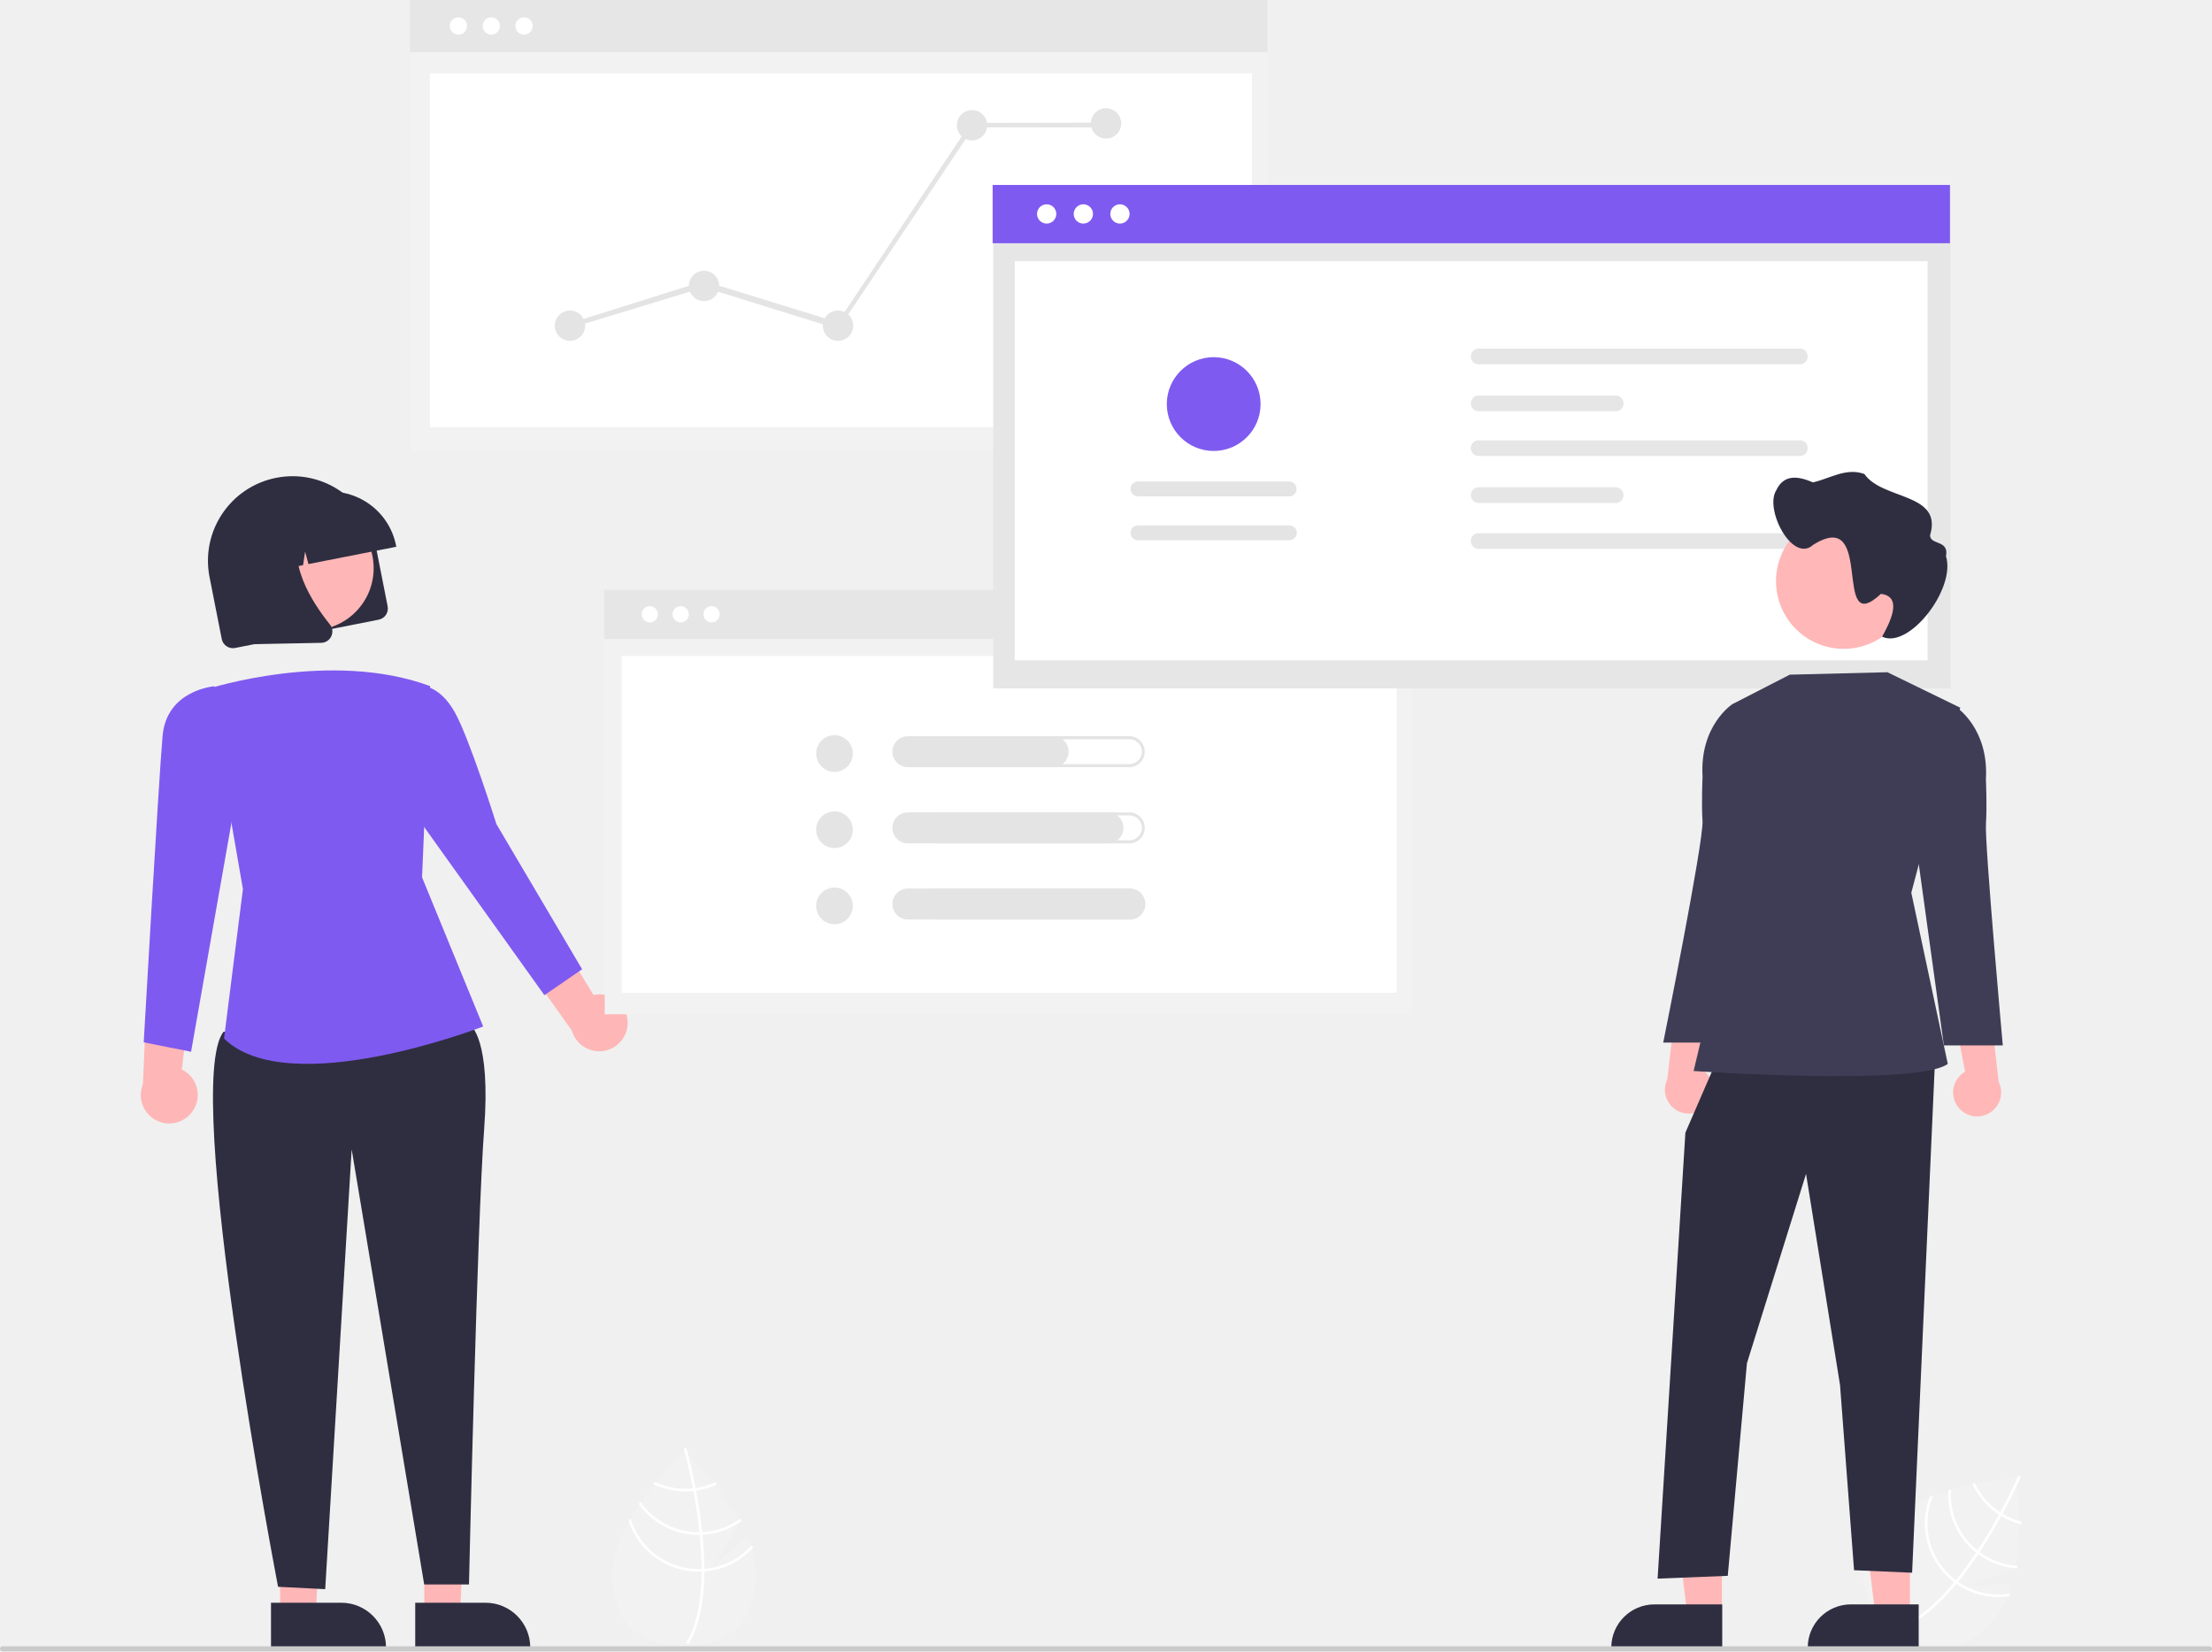
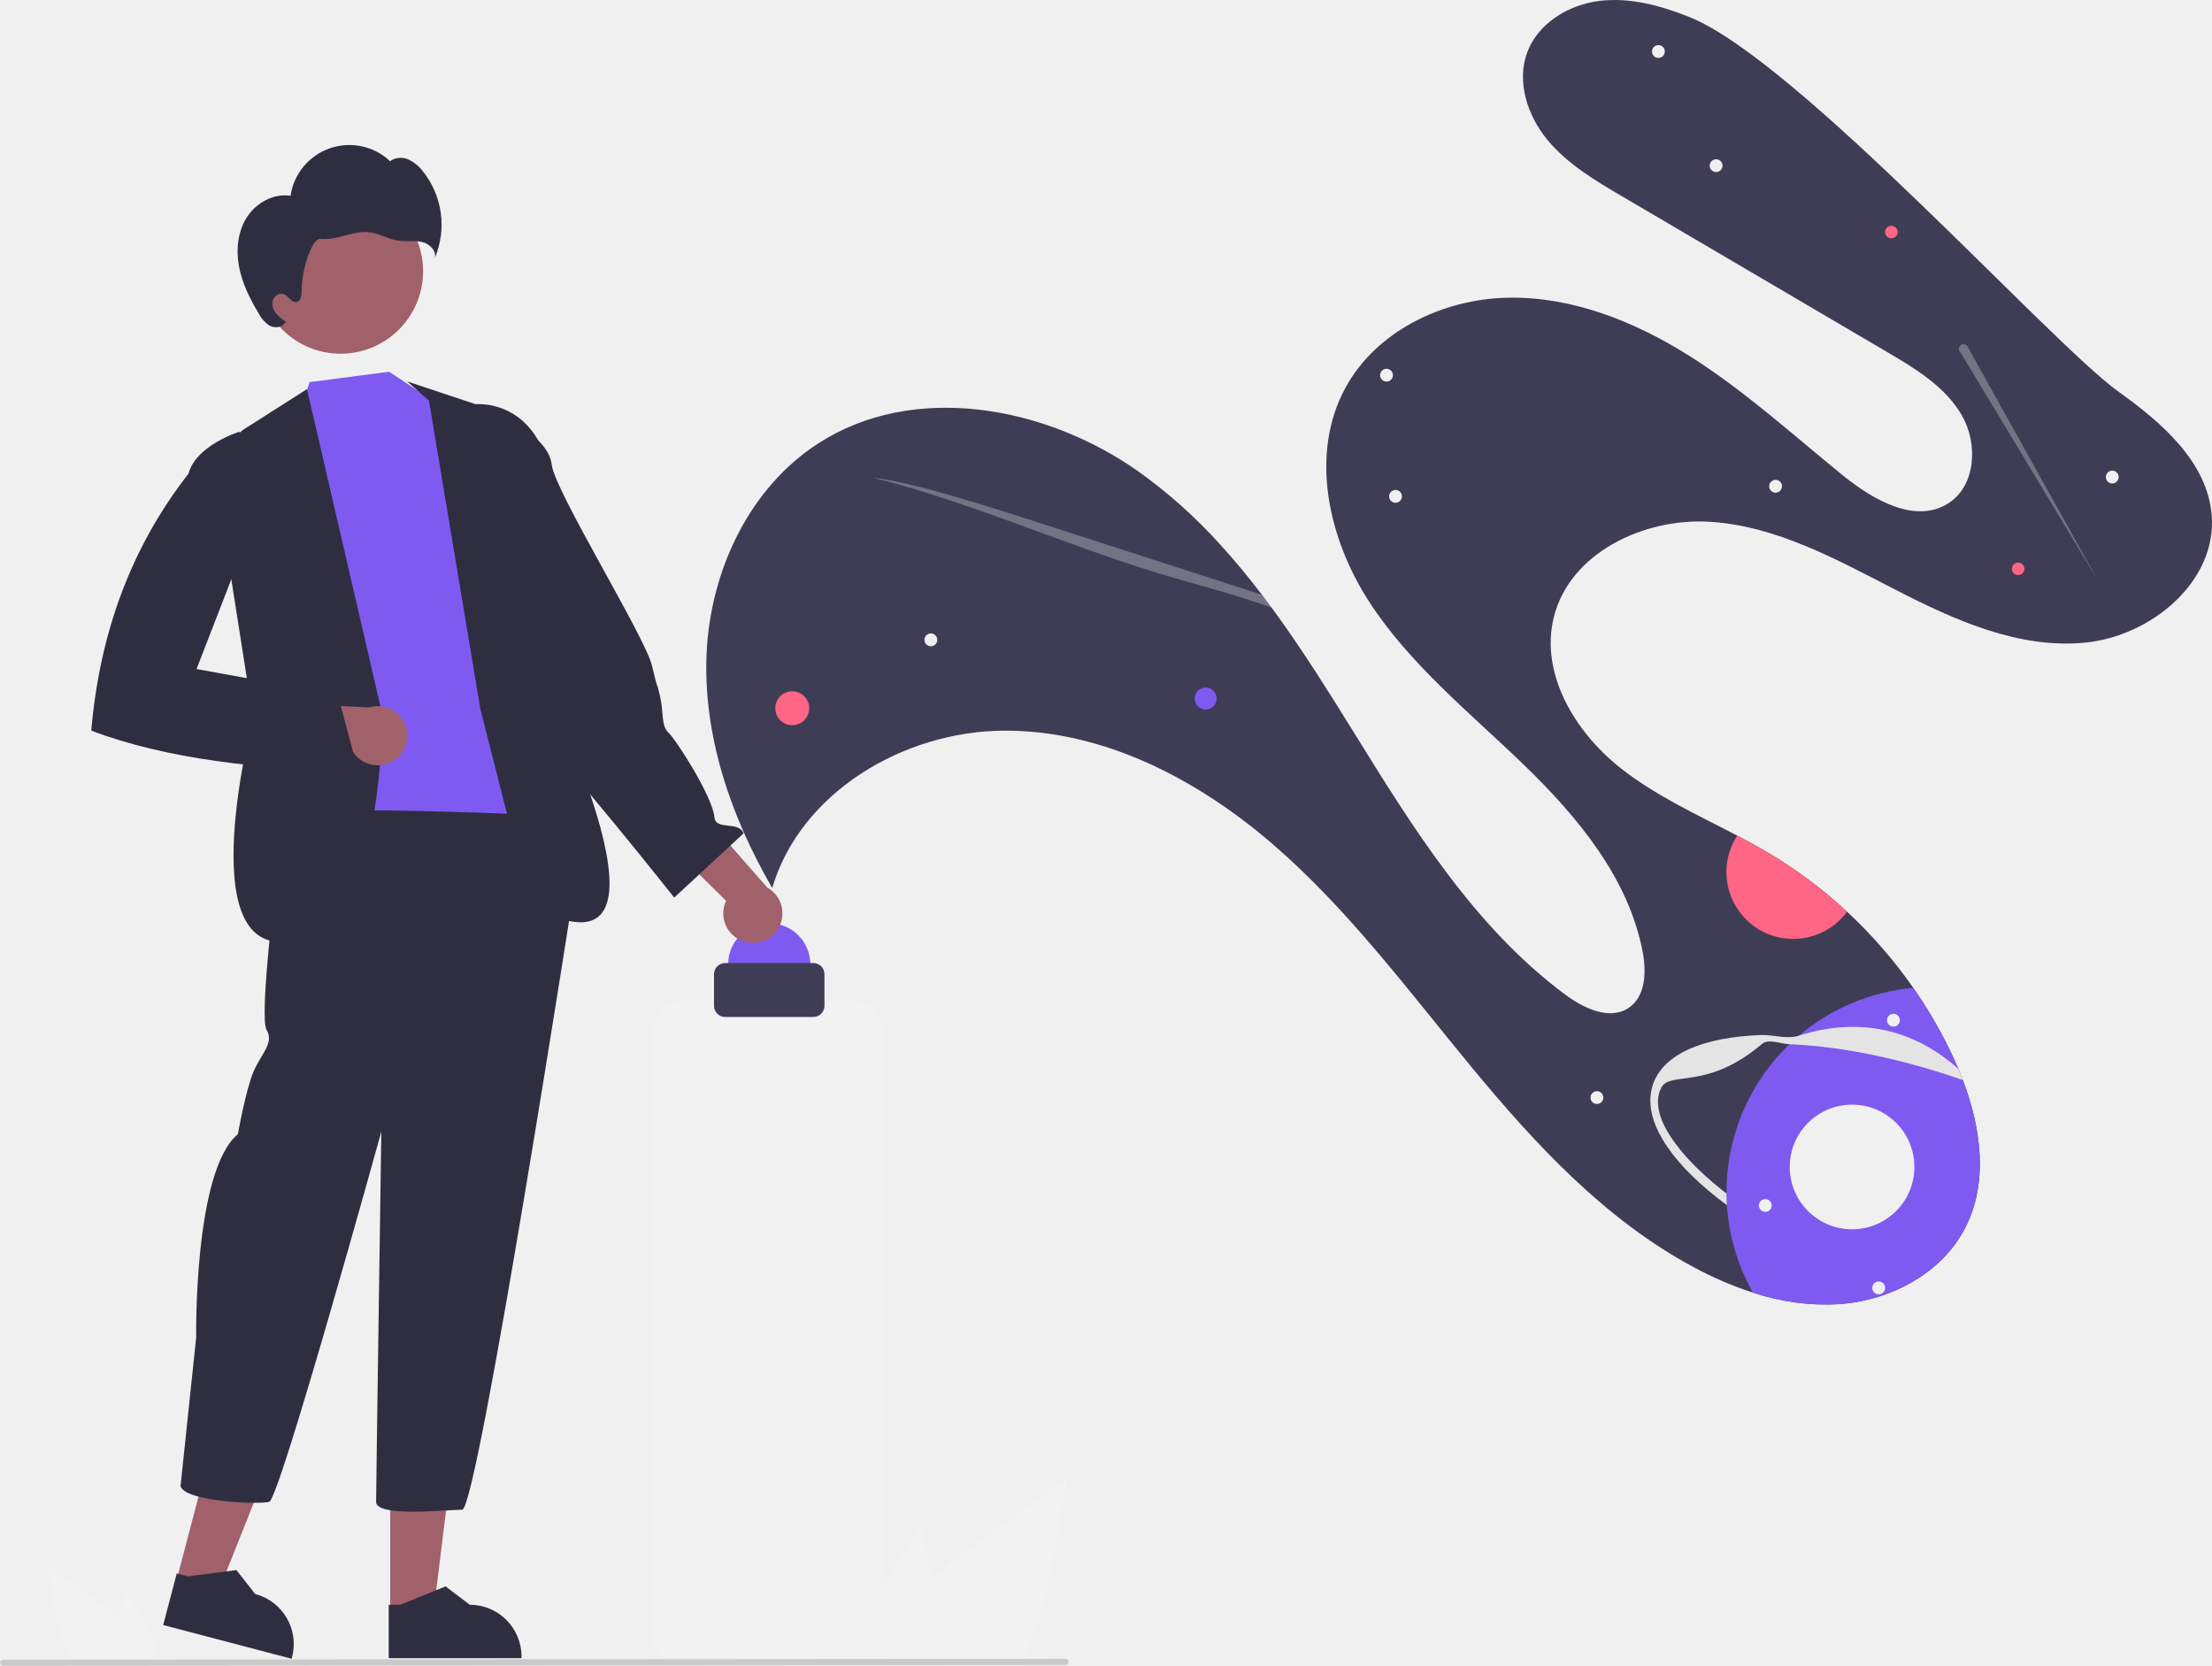
- <svg xmlns="http://www.w3.org/2000/svg" data-name="Layer 1" width="864" height="645" viewBox="0 0 864 645">
-   <path d="M459.675,727.481l-13.169,12.124,10.466-17.561C448.726,707.091,435.24,694.168,435.24,694.168s-27.978,26.805-27.978,47.876S419.788,770.472,435.24,770.472c15.452,0,27.978-7.357,27.978-28.428A36.962,36.962,0,0,0,459.675,727.481Z" transform="translate(-168 -127.5)" fill="#f2f2f2" />
-   <path d="M443.119,740.262v1.039c-.062,12.073-2.098,21.492-6.093,28.125-.057.098-.118.19-.175.288l-.447-.272-.427-.267c4.432-7.162,6-17.286,6.057-27.816.005-.339.01-.684.005-1.028-.015-4.458-.288-8.967-.725-13.348-.031-.339-.067-.684-.103-1.028-.607-5.779-1.481-11.301-2.375-16.098-.062-.339-.129-.679-.195-1.013-1.548-8.113-3.126-13.99-3.486-15.291-.041-.159-.067-.247-.072-.267l.488-.139.005-.005.494-.139c.005.021.093.314.236.859.55,2.036,1.98,7.563,3.383,14.854.062.329.129.668.19,1.008.73,3.892,1.445,8.242,2.01,12.808q.216,1.72.386,3.393c.041.344.077.689.108,1.028Q443.093,734.053,443.119,740.262Z" transform="translate(-168 -127.5)" fill="#fff" />
-   <path d="M439.689,708.713c-.344.046-.694.093-1.049.129a28.365,28.365,0,0,1-2.9.149,27.592,27.592,0,0,1-11.929-2.694c-.216.272-.432.545-.653.823a28.614,28.614,0,0,0,12.582,2.9,29.347,29.347,0,0,0,3.095-.165c.35-.036.699-.082,1.044-.134a28.373,28.373,0,0,0,8.201-2.483q-.332-.424-.648-.833A27.497,27.497,0,0,1,439.689,708.713Z" transform="translate(-168 -127.5)" fill="#fff" />
-   <path d="M442.275,725.922q-.532.031-1.064.031c-.108.005-.221.005-.329.005a27.738,27.738,0,0,1-22.767-11.893c-.206.303-.411.607-.612.915a28.768,28.768,0,0,0,23.379,12.006c.144,0,.288,0,.432-.005.36-.005.715-.015,1.069-.031a28.616,28.616,0,0,0,15.245-5.347c-.165-.303-.329-.607-.499-.91A27.548,27.548,0,0,1,442.275,725.922Z" transform="translate(-168 -127.5)" fill="#fff" />
-   <path d="M443.119,740.262c-.36.031-.72.051-1.08.067-.386.015-.771.026-1.157.026a27.813,27.813,0,0,1-26.664-20.011c-.231.416-.463.828-.684,1.244a28.832,28.832,0,0,0,27.348,19.795c.386,0,.771-.005,1.152-.026.365-.01.725-.031,1.085-.057a28.747,28.747,0,0,0,18.973-9.26c-.108-.38-.231-.756-.355-1.136A27.723,27.723,0,0,1,443.119,740.262Z" transform="translate(-168 -127.5)" fill="#fff" />
-   <path d="M953.718,745.933l-17.871,1.031,19.226-6.949c3.1-16.792.86-35.335.86-35.335s-38.63,3-51.985,19.298-8.33,29.928,3.622,39.721c11.952,9.794,26.303,12.043,39.658-4.255A36.962,36.962,0,0,0,953.718,745.933Z" transform="translate(-168 -127.5)" fill="#f2f2f2" />
-   <path d="M932.811,745.324l-.658.803c-7.7,9.299-15.245,15.294-22.539,17.892-.106.04-.212.072-.318.112l-.173-.494-.161-.477c7.968-2.731,15.597-9.567,22.315-17.676.219-.259.441-.522.656-.792,2.814-3.458,5.461-7.118,7.899-10.784.191-.282.382-.571.572-.861,3.194-4.855,6.018-9.68,8.366-13.957.167-.302.331-.606.491-.907,3.945-7.256,6.449-12.803,6.996-14.037.069-.149.105-.233.114-.252l.466.202.007-.001.47.205c-.009.019-.127.301-.361.814-.865,1.924-3.263,7.105-6.798,13.634-.161.294-.324.598-.492.9-1.902,3.473-4.106,7.291-6.563,11.181q-.923,1.467-1.853,2.869c-.187.292-.377.582-.568.864Q936.727,740.506,932.811,745.324Z" transform="translate(-168 -127.5)" fill="#fff" />
-   <path d="M950.155,718.748c-.296-.183-.596-.368-.893-.565a28.366,28.366,0,0,1-2.338-1.723,27.592,27.592,0,0,1-7.519-9.645c-.34.074-.679.148-1.026.222a28.613,28.613,0,0,0,7.894,10.217,29.344,29.344,0,0,0,2.498,1.835c.293.194.593.38.892.558a28.372,28.372,0,0,0,7.917,3.277q.012-.538.027-1.055A27.497,27.497,0,0,1,950.155,718.748Z" transform="translate(-168 -127.5)" fill="#fff" />
-   <path d="M941.248,733.698q-.431-.313-.843-.651c-.087-.064-.174-.136-.258-.205a27.738,27.738,0,0,1-10.072-23.629c-.351.104-.703.209-1.053.32A28.768,28.768,0,0,0,939.496,733.638c.111.091.223.182.337.27.282.224.563.441.847.654a28.616,28.616,0,0,0,15.181,5.527c.065-.339.13-.678.191-1.02A27.548,27.548,0,0,1,941.248,733.698Z" transform="translate(-168 -127.5)" fill="#fff" />
-   <path d="M932.811,745.324c-.298-.204-.589-.416-.878-.633-.308-.233-.613-.469-.911-.713a27.813,27.813,0,0,1-7.941-32.379c-.443.175-.883.347-1.318.529a28.832,28.832,0,0,0,8.607,32.645c.298.244.6.485.907.71.289.223.58.436.875.644a28.747,28.747,0,0,0,20.544,4.863c.158-.363.3-.731.446-1.104A27.724,27.724,0,0,1,932.811,745.324Z" transform="translate(-168 -127.5)" fill="#fff" />
-   <polygon points="165.74 630.543 179.675 630.542 182.261 576.504 165.737 576.794 165.74 630.543" fill="#ffb6b6" />
-   <path d="M330.185,753.493l27.443-.001h.001a17.49,17.49,0,0,1,17.489,17.488v.568l-44.932.002Z" transform="translate(-168 -127.5)" fill="#2f2e41" />
-   <polygon points="109.407 630.543 123.342 630.542 126.104 576.504 109.404 576.794 109.407 630.543" fill="#ffb6b6" />
-   <path d="M273.852,753.493l27.443-.001h.001a17.49,17.49,0,0,1,17.489,17.488v.568l-44.932.002Z" transform="translate(-168 -127.5)" fill="#2f2e41" />
-   <path d="M413.15,526.538a11.048,11.048,0,0,0-13.353-10.425L379.451,482.538l-8.745,18.432,20.662,29.058a11.107,11.107,0,0,0,21.782-3.49Z" transform="translate(-168 -127.5)" fill="#ffb6b6" />
-   <path d="M243.132,561.658a11.048,11.048,0,0,0-4.113-16.433l4.617-38.987-18.234,9.15-1.589,35.62a11.107,11.107,0,0,0,19.319,10.65Z" transform="translate(-168 -127.5)" fill="#ffb6b6" />
-   <path d="M341.911,522.164l9.868,5.846s8.018,5.104,5.322,40.606-5.919,177.737-5.919,177.737H333.69l-28.329-169.908-10.337,171.749-18.412-.921s-37.618-195.536-21.341-216.758Z" transform="translate(-168 -127.5)" fill="#2f2e41" />
-   <path d="M249.316,396.528s47.988-15.427,86.707-1.044l-3.17,74.684,23.883,58.256s-75.927,29.452-101.229,4.701l7.379-58.354Z" transform="translate(-168 -127.5)" fill="#7f5af0" />
-   <path d="M323.121,404.255l10.056-8.771s6.708-.079,12.481,10.241,16.231,43.632,16.231,43.632l33.482,56.715L380.642,516.198l-53.103-74.266Z" transform="translate(-168 -127.5)" fill="#7f5af0" />
-   <path d="M251.096,400.21l.686-4.679s-18.698,1.383-20.28,19.4-7.365,119.68-7.365,119.68l18.495,3.682L261.031,433.951Z" transform="translate(-168 -127.5)" fill="#7f5af0" />
-   <path d="M315.918,369.536l-56.097,11.046a4.441,4.441,0,0,1-5.209-3.495L249.85,352.907a33.023,33.023,0,0,1,64.802-12.76l4.761,24.18A4.441,4.441,0,0,1,315.918,369.536Z" transform="translate(-168 -127.5)" fill="#2f2e41" />
-   <circle cx="121.739" cy="221.93" r="24.211" fill="#ffb6b6" />
-   <path d="M322.793,341.055l-34.302,6.755-1.322-4.855-.789,5.271-5.282,1.04-2.619-9.623-1.564,10.447-10.22,2.012-.095-.484a26.152,26.152,0,0,1,20.583-30.678l4.836-.952a26.152,26.152,0,0,1,30.678,20.584Z" transform="translate(-168 -127.5)" fill="#2f2e41" />
-   <path d="M294.241,378.493a4.53,4.53,0,0,1-.784.084l-25.99.514-8.174-41.512,27.649-5.445-.527.933c-7.337,12.983,3.385,29.581,10.429,38.32a4.37,4.37,0,0,1,.556,4.62A4.418,4.418,0,0,1,294.241,378.493Z" transform="translate(-168 -127.5)" fill="#2f2e41" />
-   <rect id="b0371f3f-df42-4d60-b6c1-6000de199dd5" data-name="Rectangle 246" x="160.347" y="0.272" width="334.981" height="175.89" fill="#f2f2f2" />
-   <rect id="a5ec3362-5fc6-49dd-bbc1-e584c03fc30b" data-name="Rectangle 264" x="160.143" width="334.981" height="20.39" fill="#e6e6e6" />
-   <rect id="edb19af0-e7ad-43aa-9651-c68038fb40c2" data-name="Rectangle 247" x="167.923" y="28.658" width="321.136" height="138.232" fill="#fff" />
-   <circle id="fcfbd1c3-546b-4aa9-92d2-19035f23e7a3" data-name="Ellipse 194" cx="191.886" cy="10.143" r="3.373" fill="#fff" />
-   <circle id="fcf1e260-d16a-4b37-91b5-eb72ad8ee2c7" data-name="Ellipse 195" cx="204.689" cy="10.143" r="3.373" fill="#fff" />
-   <circle id="ae552ed4-f0ed-4b8a-a24a-450e5f71adc4" data-name="Ellipse 246" cx="179.049" cy="10.143" r="3.373" fill="#fff" />
-   <circle cx="222.633" cy="127.209" r="5.926" fill="#e4e4e4" />
-   <circle cx="274.981" cy="111.689" r="5.926" fill="#e4e4e4" />
-   <circle cx="327.33" cy="127.209" r="5.926" fill="#e4e4e4" />
-   <circle cx="379.678" cy="48.923" r="5.926" fill="#e4e4e4" />
-   <circle cx="432.026" cy="48.193" r="5.926" fill="#e4e4e4" />
-   <polygon points="327.454 128.537 274.981 112.234 223.226 128 222.041 126.419 274.981 109.766 327.205 125.882 379.1 48.091 379.309 48.006 431.657 47.914 432.395 49.747 380.255 49.755 327.454 128.537" fill="#e4e4e4" />
-   <rect id="a979eff9-2035-45aa-8fad-490bbaa22894" data-name="Rectangle 246" x="236.194" y="230.63" width="315.238" height="165.523" fill="#f2f2f2" />
-   <rect id="b5344e31-85e8-4079-8f4b-e609523654c2" data-name="Rectangle 264" x="236.002" y="230.374" width="315.238" height="19.189" fill="#e6e6e6" />
-   <rect id="a6983896-3ceb-4bf9-866b-7e40cad74d1b" data-name="Rectangle 247" x="242.841" y="256.235" width="302.691" height="131.489" fill="#fff" />
-   <circle id="f96e66fe-9216-4da2-bba4-b63d176988a9" data-name="Ellipse 194" cx="265.874" cy="239.919" r="3.174" fill="#fff" />
-   <circle id="e3ffbb79-e13a-4bd7-b23c-45510780cb2f" data-name="Ellipse 195" cx="277.923" cy="239.919" r="3.174" fill="#fff" />
-   <circle id="ec6ea03b-7290-43d8-8b25-59bf30f1f0ee" data-name="Ellipse 246" cx="253.794" cy="239.919" r="3.174" fill="#fff" />
-   <rect id="e9e5cf6b-8f55-43bf-8281-302b4fb1e9d5" data-name="Rectangle 246" x="387.948" y="72.539" width="373.927" height="196.339" fill="#e6e6e6" />
-   <rect id="e4e8a65e-8422-4898-a810-30d755c7dafc" data-name="Rectangle 264" x="387.72" y="72.236" width="373.927" height="22.761" fill="#7f5af0" />
-   <rect id="b6acd298-89f8-46a0-ab3e-c2f0533bc288" data-name="Rectangle 247" x="396.342" y="101.988" width="356.537" height="155.932" fill="#fff" />
-   <circle id="a2e6f9e4-3ad4-420f-8fe3-197d901d1e70" data-name="Ellipse 194" cx="423.153" cy="83.558" r="3.765" fill="#fff" />
-   <circle id="b303a717-eadc-4672-a419-54a1feb6afd8" data-name="Ellipse 195" cx="437.445" cy="83.558" r="3.765" fill="#fff" />
-   <circle id="b1ff2c46-8045-41fc-afe2-76f8fb520d89" data-name="Ellipse 246" cx="408.824" cy="83.558" r="3.765" fill="#fff" />
-   <path d="M745.157,263.656a3.084,3.084,0,0,0,0,6.114H871.41a3.084,3.084,0,0,0,0-6.114Z" transform="translate(-168 -127.5)" fill="#e6e6e6" />
-   <path d="M745.157,335.752a3.084,3.084,0,0,0,0,6.114H871.41a3.084,3.084,0,0,0,0-6.114Z" transform="translate(-168 -127.5)" fill="#e6e6e6" />
-   <path d="M745.157,281.997a3.084,3.084,0,0,0,0,6.114h54.327a3.084,3.084,0,0,0,0-6.114Z" transform="translate(-168 -127.5)" fill="#e6e6e6" />
-   <path d="M745.157,299.479a3.084,3.084,0,0,0,0,6.114H871.41a3.084,3.084,0,0,0,0-6.114Z" transform="translate(-168 -127.5)" fill="#e6e6e6" />
-   <path d="M745.157,317.82a3.084,3.084,0,0,0,0,6.114h54.327a3.084,3.084,0,0,0,0-6.114Z" transform="translate(-168 -127.5)" fill="#e6e6e6" />
-   <path d="M671.576,338.516a2.91,2.91,0,1,0,.003-5.819H612.553a2.91,2.91,0,1,0-.003,5.819H671.576Z" transform="translate(-168 -127.5)" fill="#e4e4e4" />
-   <path d="M671.576,321.374a2.91,2.91,0,0,0,0-5.819H612.553a2.91,2.91,0,1,0-.003,5.819H671.576Z" transform="translate(-168 -127.5)" fill="#e4e4e4" />
-   <path d="M642.064,267.005a18.314,18.314,0,1,1-18.314,18.314v0A18.335,18.335,0,0,1,642.064,267.005Z" transform="translate(-168 -127.5)" fill="#7f5af0" />
-   <circle cx="325.952" cy="294.307" r="7.166" fill="#e4e4e4" />
-   <path d="M609.085,416.231a4.86,4.86,0,1,1,0,9.719H533.721a4.86,4.86,0,1,1,0-9.719h75.364m0-1.19H533.721a6.05,6.05,0,1,0,0,12.1h75.364a6.05,6.05,0,1,0,0-12.1Z" transform="translate(-168 -127.5)" fill="#e4e4e4" />
-   <path d="M579.348,427.14h-56.733a6.05,6.05,0,1,1,0-12.1h56.733a6.05,6.05,0,0,1,0,12.1Z" transform="translate(-168 -127.5)" fill="#e4e4e4" />
-   <circle cx="325.952" cy="324.062" r="7.166" fill="#e4e4e4" />
-   <path d="M609.085,445.986a4.86,4.86,0,1,1,0,9.719H533.721a4.86,4.86,0,1,1,0-9.719h75.364m0-1.19H533.721a6.05,6.05,0,1,0,0,12.1h75.364a6.05,6.05,0,1,0,0-12.1Z" transform="translate(-168 -127.5)" fill="#e4e4e4" />
-   <path d="M600.771,456.895H522.615a6.05,6.05,0,0,1,0-12.1h78.157a6.05,6.05,0,0,1,0,12.1Z" transform="translate(-168 -127.5)" fill="#e4e4e4" />
-   <circle cx="325.952" cy="353.817" r="7.166" fill="#e4e4e4" />
-   <path d="M609.085,475.741a4.86,4.86,0,1,1,0,9.719H533.721a4.86,4.86,0,1,1,0-9.719h75.364m0-1.19H533.721a6.05,6.05,0,1,0,0,12.1h75.364a6.05,6.05,0,1,0,0-12.1Z" transform="translate(-168 -127.5)" fill="#e4e4e4" />
-   <path d="M609.353,486.651h-86.739a6.05,6.05,0,1,1,0-12.1h86.739a6.05,6.05,0,0,1,0,12.1Z" transform="translate(-168 -127.5)" fill="#e4e4e4" />
-   <path d="M834.869,559.069a9.311,9.311,0,0,0-2.486-14.059l6.188-32.505-15.871,6.614-3.443,29.853A9.362,9.362,0,0,0,834.869,559.069Z" transform="translate(-168 -127.5)" fill="#ffb7b7" />
-   <polygon points="746.005 631.024 732.566 631.023 726.173 579.187 746.008 579.188 746.005 631.024" fill="#ffb7b7" />
-   <path d="M917.433,771.551l-43.333-.002v-.548a16.867,16.867,0,0,1,16.866-16.866h.001l26.466.001Z" transform="translate(-168 -127.5)" fill="#2f2e41" />
-   <polygon points="672.561 631.024 659.122 631.023 652.729 579.187 672.564 579.188 672.561 631.024" fill="#ffb7b7" />
-   <path d="M840.7,771.551l-43.333-.002v-.548a16.867,16.867,0,0,1,16.866-16.866h.001l26.466.001Z" transform="translate(-168 -127.5)" fill="#2f2e41" />
-   <polygon points="671.46 412.093 658.306 442.398 647.455 616.58 674.86 615.484 682.344 532.451 705.433 458.495 718.707 540.944 724.188 613.291 746.863 614.273 755.9 412.093 671.46 412.093" fill="#2f2e41" />
-   <path d="M905.214,390.057l-38.125.954-22.383,11.491-1.228,84.776-13.96,58.531s87.224,6.003,99.282-2.766l-14.25-66.867,19.113-72.264Z" transform="translate(-168 -127.5)" fill="#3f3d56" />
-   <path d="M848.778,403.826l-4.072-1.325S831.787,410.792,833.016,430.836c0,0-.484,10.372-.022,17.275.53,7.918-15.347,86.598-15.347,86.598h23.02l9.866-71.252Z" transform="translate(-168 -127.5)" fill="#3f3d56" />
-   <path d="M933.064,560.165a9.311,9.311,0,0,1,2.486-14.059l-6.188-32.505,15.871,6.614,3.443,29.853A9.362,9.362,0,0,1,933.064,560.165Z" transform="translate(-168 -127.5)" fill="#ffb7b7" />
-   <path d="M927.925,404.923l4.072-1.325s12.918,8.291,11.689,28.335c0,0,.484,10.372.022,17.275-.53,7.918,6.577,86.598,6.577,86.598H927.266l-9.866-71.252Z" transform="translate(-168 -127.5)" fill="#3f3d56" />
-   <path d="M914.572,354.49A26.429,26.429,0,1,1,888.144,328.061h0a26.363,26.363,0,0,1,26.429,26.297Q914.573,354.424,914.572,354.49Z" transform="translate(-168 -127.5)" fill="#ffb7b7" />
-   <path d="M861.803,318.991c3.096-6.657,9.087-5.341,14.327-3.085,6.635-1.472,12.946-5.878,20.096-3.272,7.042,10.243,30.687,7.229,25.657,23.905-.007,3.996,7.519,1.67,6.205,8.214,3.986,12.594-14.389,36.446-24.939,31.423,2.609-4.782,8.569-15.642-.471-16.719-19.445,18.093-2.006-34.453-26.439-19.172C868.149,347.688,857.074,326.396,861.803,318.991Z" transform="translate(-168 -127.5)" fill="#2f2e41" />
-   <path d="M1031,772.5H169a1,1,0,0,1,0-2h862a1,1,0,0,1,0,2Z" transform="translate(-168 -127.5)" fill="#cacaca" />
+ <svg xmlns="http://www.w3.org/2000/svg" data-name="Layer 1" width="861.343" height="648.679" viewBox="0 0 861.343 648.679">
+   <path d="M487.967,298.314c37.101-23.943,88.2-14.64,124.348,10.729a196.935,196.935,0,0,1,32.307,28.827c5.643,6.19,10.993,12.687,16.11,19.409,1.261,1.649,2.515,3.315,3.746,4.997q1.263,1.706,2.505,3.435c10.378,14.425,19.892,29.6,29.206,44.638,23.251,37.538,47.108,76.194,82.534,102.549,7.299,5.428,17.482,10.317,24.96,5.133,6.489-4.502,6.767-13.967,5.29-21.724-5.49-28.74-25.295-52.557-46.336-72.888-21.04-20.331-44.332-38.971-60.23-63.537-15.898-24.567-23.161-57.364-9.236-83.094,12.001-22.173,37.821-34.61,63.024-35.189,25.201-.574,49.685,9.222,71.007,22.674,21.319,13.457,40.066,30.531,59.631,46.43,11.794,9.592,28.261,19.109,41.114,10.988,10.856-6.863,11.703-23.338,5.233-34.431s-18.018-18.064-29.089-24.566q-51.558-30.288-103.117-60.571c-10.545-6.189-21.321-12.575-29.105-22.012-7.786-9.431-12.108-22.686-7.817-34.139,4.234-11.286,16.059-18.453,28.023-19.948,11.956-1.492,24.015,1.823,35.199,6.314,41.912,16.832,140.602,126.951,166.905,145.778,16.903,12.092,34.66,27.4,36.369,48.112,2.13,25.784-23.526,47.182-49.278,49.683-25.748,2.509-50.704-8.687-73.71-20.524s-46.486-24.887-72.309-26.53c-25.823-1.643-54.795,12.161-60.917,37.3-5.323,21.874,8.21,44.446,25.838,58.442,13.798,10.958,29.992,18.256,45.635,26.462,4.344,2.272,8.642,4.621,12.834,7.132a180.251,180.251,0,0,1,29.935,22.505,183.677,183.677,0,0,1,25.774,29.641,179.182,179.182,0,0,1,15.621,27.173q1.006,2.176,1.954,4.412c.599,1.426,1.179,2.869,1.729,4.328,7.18,18.913,9.977,40.108.804,57.763-9.149,17.608-28.965,28.034-48.753,29.48a89.801,89.801,0,0,1-33.791-4.464,137.23,137.23,0,0,1-23.13-9.941C794.526,600.7,767.404,571.542,742.634,541.566c-24.764-29.974-48.083-61.534-77.482-86.977-29.397-25.449-66.237-44.69-105.12-44.398-38.882.287-78.965,23.978-90.008,61.258-16.096-27.736-26.981-59.355-25.544-91.388S461.024,315.705,487.967,298.314Z" transform="translate(-169.3286 -125.6603)" fill="#3f3d56" />
+   <circle cx="469.487" cy="272.017" r="4.272" fill="#7f5af0" />
+   <circle cx="308.499" cy="275.792" r="6.605" fill="#ff6584" />
+   <circle cx="785.865" cy="221.517" r="2.44" fill="#ff6584" />
+   <circle cx="736.489" cy="90.362" r="2.44" fill="#ff6584" />
+   <path d="M843.026,456.742a26.079,26.079,0,0,1,2.78-5.683c4.344,2.272,8.642,4.621,12.834,7.132a180.251,180.251,0,0,1,29.935,22.505,26.025,26.025,0,0,1-45.549-23.953Z" transform="translate(-169.3286 -125.6603)" fill="#ff6584" />
+   <circle cx="362.474" cy="249.168" r="2.496" fill="#f0f0f0" />
+   <circle cx="668.25" cy="64.513" r="2.496" fill="#f0f0f0" />
+   <circle cx="645.778" cy="20.057" r="2.496" fill="#f0f0f0" />
+   <circle cx="822.503" cy="185.77" r="2.496" fill="#f0f0f0" />
+   <circle cx="691.404" cy="189.356" r="2.496" fill="#f0f0f0" />
+   <circle cx="621.835" cy="427.406" r="2.496" fill="#f0f0f0" />
+   <circle cx="543.408" cy="193.29" r="2.496" fill="#f0f0f0" />
+   <circle cx="539.904" cy="146.097" r="2.496" fill="#f0f0f0" />
+   <path d="M866.141,532.284c-3.706-.152-7.303-.17-10.77-.05-21.356.738-35.581,6.857-39.028,16.788s3.93,23.547,20.237,37.356q2.419,2.048,5.043,4.063a80.028,80.028,0,0,1,24.518-58.158Z" transform="translate(-169.3286 -125.6603)" fill="none" />
+   <path d="M846.05,563.682a79.499,79.499,0,0,1,20.092-31.399q1.801-1.724,3.704-3.331a80.081,80.081,0,0,1,44.504-18.615,179.184,179.184,0,0,1,15.621,27.173q1.006,2.176,1.954,4.412c.599,1.426,1.179,2.869,1.729,4.328,7.18,18.913,9.977,40.108.804,57.763-9.149,17.608-28.965,28.034-48.753,29.48a89.801,89.801,0,0,1-33.791-4.464,79.902,79.902,0,0,1-10.131-34.06c-.098-1.507-.147-3.015-.162-4.53A79.685,79.685,0,0,1,846.05,563.682Z" transform="translate(-169.3286 -125.6603)" fill="#7f5af0" />
+   <path d="M813.016,547.869c4.009-11.551,19.006-18.35,42.236-19.154,4.648-.164,9.761,1.77,14.593.237,23.445-7.435,44.715-2.576,62.079,12.97.599,1.426,1.179,2.869,1.729,4.328-.231-.086-.464-.167-.697-.248-23.462-8.143-46.752-12.895-66.814-13.719-3.707-.149-8.129-2.294-10.77-.047-21.208,18.048-35.552,10.486-39.029,16.787-5.079,9.204,3.932,23.545,20.238,37.356q2.419,2.051,5.04,4.06c.015,1.515.063,3.023.162,4.53q-3.946-2.916-7.477-5.9C816.568,574.047,809.009,559.414,813.016,547.869Z" transform="translate(-169.3286 -125.6603)" fill="#e4e4e4" />
+   <circle cx="731.559" cy="501.523" r="2.496" fill="#f0f0f0" />
+   <circle cx="687.403" cy="469.422" r="2.496" fill="#f0f0f0" />
+   <circle cx="721.186" cy="454.431" r="24.27" fill="#f0f0f0" />
+   <path d="M509.195,311.783c5.673.267,17.408,3.084,30.123,6.726,12.708,3.646,26.492,8.094,40.1,12.494q35.733,11.544,71.462,23.08,4.912,1.584,9.851,3.195c1.261,1.649,2.515,3.315,3.746,4.997-2.894-1.023-5.8-2.013-8.697-2.956-12.378-4.023-23.12-6.676-35.133-10.335-18.488-5.627-37.992-13.018-56.909-19.899C544.823,322.197,523.121,314.783,509.195,311.783Z" transform="translate(-169.3286 -125.6603)" fill="#f0f0f0" opacity="0.3" />
+   <path d="M932.758,262.924l53.58,88.947-50.558-90.716a1.849,1.849,0,1,0-3.022,1.769Z" transform="translate(-169.3286 -125.6603)" fill="#f0f0f0" opacity="0.3" />
+   <circle cx="737.296" cy="397.269" r="2.496" fill="#f0f0f0" />
+   <circle cx="299.538" cy="375.527" r="16" fill="#7f5af0" />
+   <path d="M459.388,492.403a11.44,11.44,0,0,1-7.314-15.945L423.103,447.935l20.662-4.408,24.344,27.761a11.502,11.502,0,0,1-8.72,21.115Z" transform="translate(-169.3286 -125.6603)" fill="#a0616a" />
+   <path d="M320.866,270.427l16.157,10.649,18.912,4.43s14.999,107.199,22.37,113.629,1.16,7.04,3.157,15.909,6.62,27.015,6.62,27.015c-44.897,27.829-85.006,31.227-119.226,4.575a8.052,8.052,0,0,1,3.765-9.367c5.786-3.594-6.764-17.675-2.028-20.495s-3.633-23.913-3.633-23.913l1.46-45.299-4.066-6.948,5.728-44.6,14.767-6.562,5.056-14.987Z" transform="translate(-169.3286 -125.6603)" fill="#7f5af0" />
+   <path d="M327.867,274.187l26.641,8.872s29.47-3.112,30.665,40.758-4.298,67.412-4.298,67.412S442.178,514.507,375.772,478.097L356.367,401.687l-20-120Z" transform="translate(-169.3286 -125.6603)" fill="#2f2e41" />
+   <path d="M354.584,371.177l13.819-1.909s1.334,20.834,7.944,23.992,4.382,3.677,5.161,7.02-5.878,12.604-.642,14.907,51,60,51,60l27-25c-1.856-5.028-10.785-.937-11.345-6.267-.705-8.059-14.838-30.074-17.846-32.897s-1.819-7.799-3.378-14.484-.477-.486-3.075-11.628-37.808-67.913-39.032-78.2-15.558-16.342-15.558-16.342l-11.142,2.598Z" transform="translate(-169.3286 -125.6603)" fill="#2f2e41" />
+   <polygon points="68.581 615.998 84.845 620.268 109.058 559.567 85.054 553.264 68.581 615.998" fill="#a0616a" />
+   <path d="M232.881,758.474l50.014,13.133.166-.632a20.128,20.128,0,0,0-14.354-24.579l-.001-0-7.315-9.33-18.866,2.455-4.366-1.146Z" transform="translate(-169.3286 -125.6603)" fill="#2f2e41" />
+   <polygon points="151.957 628.165 168.771 628.164 176.771 563.303 151.953 563.305 151.957 628.165" fill="#a0616a" />
+   <path d="M320.693,771.367l51.71-.002v-.654a20.128,20.128,0,0,0-20.127-20.127h-.001l-9.445-7.166-17.623,7.167-4.514 0Z" transform="translate(-169.3286 -125.6603)" fill="#2f2e41" />
+   <path d="M279.227,443.444c-4.062,5.078-2.031,22.341-2.031,22.341s-7.109,55.853-4.062,60.93-2.031,9.14-5.078,16.248-6.093,24.372-6.093,24.372c-17.264,14.217-16.248,79.209-16.248,79.209l-6.093,57.884c2.031,6.093,30.465,7.109,34.527,6.093S317.816,566.32,317.816,566.32s-2.031,138.108-2.031,144.201,27.419,3.046,33.512,3.046S393.979,464.769,393.979,464.769v-14.217l-5.078-7.109S283.289,438.366,279.227,443.444Z" transform="translate(-169.3286 -125.6603)" fill="#2f2e41" />
+   <path d="M288.867,277.187,263.929,293.076,251.867,303.187l16,102s-24.309,92.716,14,87,36.161-89.038,36.161-89.038Z" transform="translate(-169.3286 -125.6603)" fill="#2f2e41" />
+   <path d="M322.235,422.083a11.44,11.44,0,0,1-16.544-5.833l-40.644.982,11.201-17.913,36.879,1.814A11.502,11.502,0,0,1,322.235,422.083Z" transform="translate(-169.3286 -125.6603)" fill="#a0616a" />
+   <circle cx="132.63" cy="105.615" r="32.119" fill="#a0616a" />
+   <path d="M265.527,210.171c3.607-5.58,10.375-9.298,16.936-8.253a23.127,23.127,0,0,1,38.75-13.489,7.192,7.192,0,0,1,7.033-.704,14.829,14.829,0,0,1,5.714,4.586,33.28,33.28,0,0,1,4.657,33.857c.802-2.915-2.119-5.657-5.071-6.312-2.951-.654-6.048-.035-9.041-.461-3.836-.546-7.285-2.771-11.127-3.272-3.229-.421-6.477.407-9.626,1.237-3.149.83-6.388,1.676-9.622,1.292-3.234-.384-7.4,11.872-7.344,20.503.011,1.636-.326,3.736-1.925,4.083-1.969.427-3.11-2.29-4.983-3.03a3.467,3.467,0,0,0-4.252,2.261,5.652,5.652,0,0,0,1.079,5.061,16.701,16.701,0,0,0,4.049,3.513l-.772.642c-1.284,1.696-3.947,1.769-5.797.72a12.511,12.511,0,0,1-4.162-4.739c-3.423-5.694-6.426-11.76-7.634-18.293S261.92,215.751,265.527,210.171Z" transform="translate(-169.3286 -125.6603)" fill="#2f2e41" />
+   <path d="M276.867,306.187l-14.433-12.369s-16.852,5.258-19.71,16.314c-22.491,28.759-34.604,62.346-37.857,100.055,29.364,11.09,65.319,15.024,104,16l-8-30-55-10Z" transform="translate(-169.3286 -125.6603)" fill="#2f2e41" />
+   <path d="M225.728,757.227l-7.71-12.39-1.54,7.08c-.27,1.24-.54,2.5-.79,3.75-2.19-1.87-4.52-3.6-6.8-5.26q-10.5-7.62-20.99-15.26l2.19,12.7c1.35,7.82,2.76,15.8,6.1,22.95.37.81.77,1.61,1.2,2.39h32.54a10.488,10.488,0,0,0,.54-2.24.775.775,0,0,0,.01-.15C230.988,765.947,228.308,761.377,225.728,757.227Z" transform="translate(-169.3286 -125.6603)" fill="#f2f2f2" />
+   <path d="M513.298,742.993l14.586-23.44,2.914,13.394c.511,2.346,1.022,4.73,1.495,7.094,4.143-3.538,8.551-6.811,12.864-9.951q19.864-14.416,39.71-28.87l-4.143,24.026c-2.554,14.794-5.222,29.891-11.54,43.418-.7,1.533-1.457,3.046-2.271,4.522H505.352a19.841,19.841,0,0,1-1.022-4.238,1.464,1.464,0,0,1-.018-.284C503.346,759.49,508.417,750.844,513.298,742.993Z" transform="translate(-169.3286 -125.6603)" fill="#f2f2f2" />
+   <path d="M501.855,773.687H434.878A11.525,11.525,0,0,1,423.367,762.175V527.199a11.525,11.525,0,0,1,11.512-11.512H501.855a11.525,11.525,0,0,1,11.512,11.512V762.175A11.525,11.525,0,0,1,501.855,773.687Z" transform="translate(-169.3286 -125.6603)" fill="#f2f2f2" />
+   <path d="M486.04,521.687H451.693A4.332,4.332,0,0,1,447.367,517.36v-12.346a4.332,4.332,0,0,1,4.327-4.327H486.04a4.332,4.332,0,0,1,4.327,4.327V517.36A4.332,4.332,0,0,1,486.04,521.687Z" transform="translate(-169.3286 -125.6603)" fill="#3f3d56" />
+   <path d="M584.269,774.032l-413.75.307a1.191,1.191,0,0,1,0-2.381l413.75-.307a1.191,1.191,0,0,1,0,2.381Z" transform="translate(-169.3286 -125.6603)" fill="#cacaca" />
</svg>
